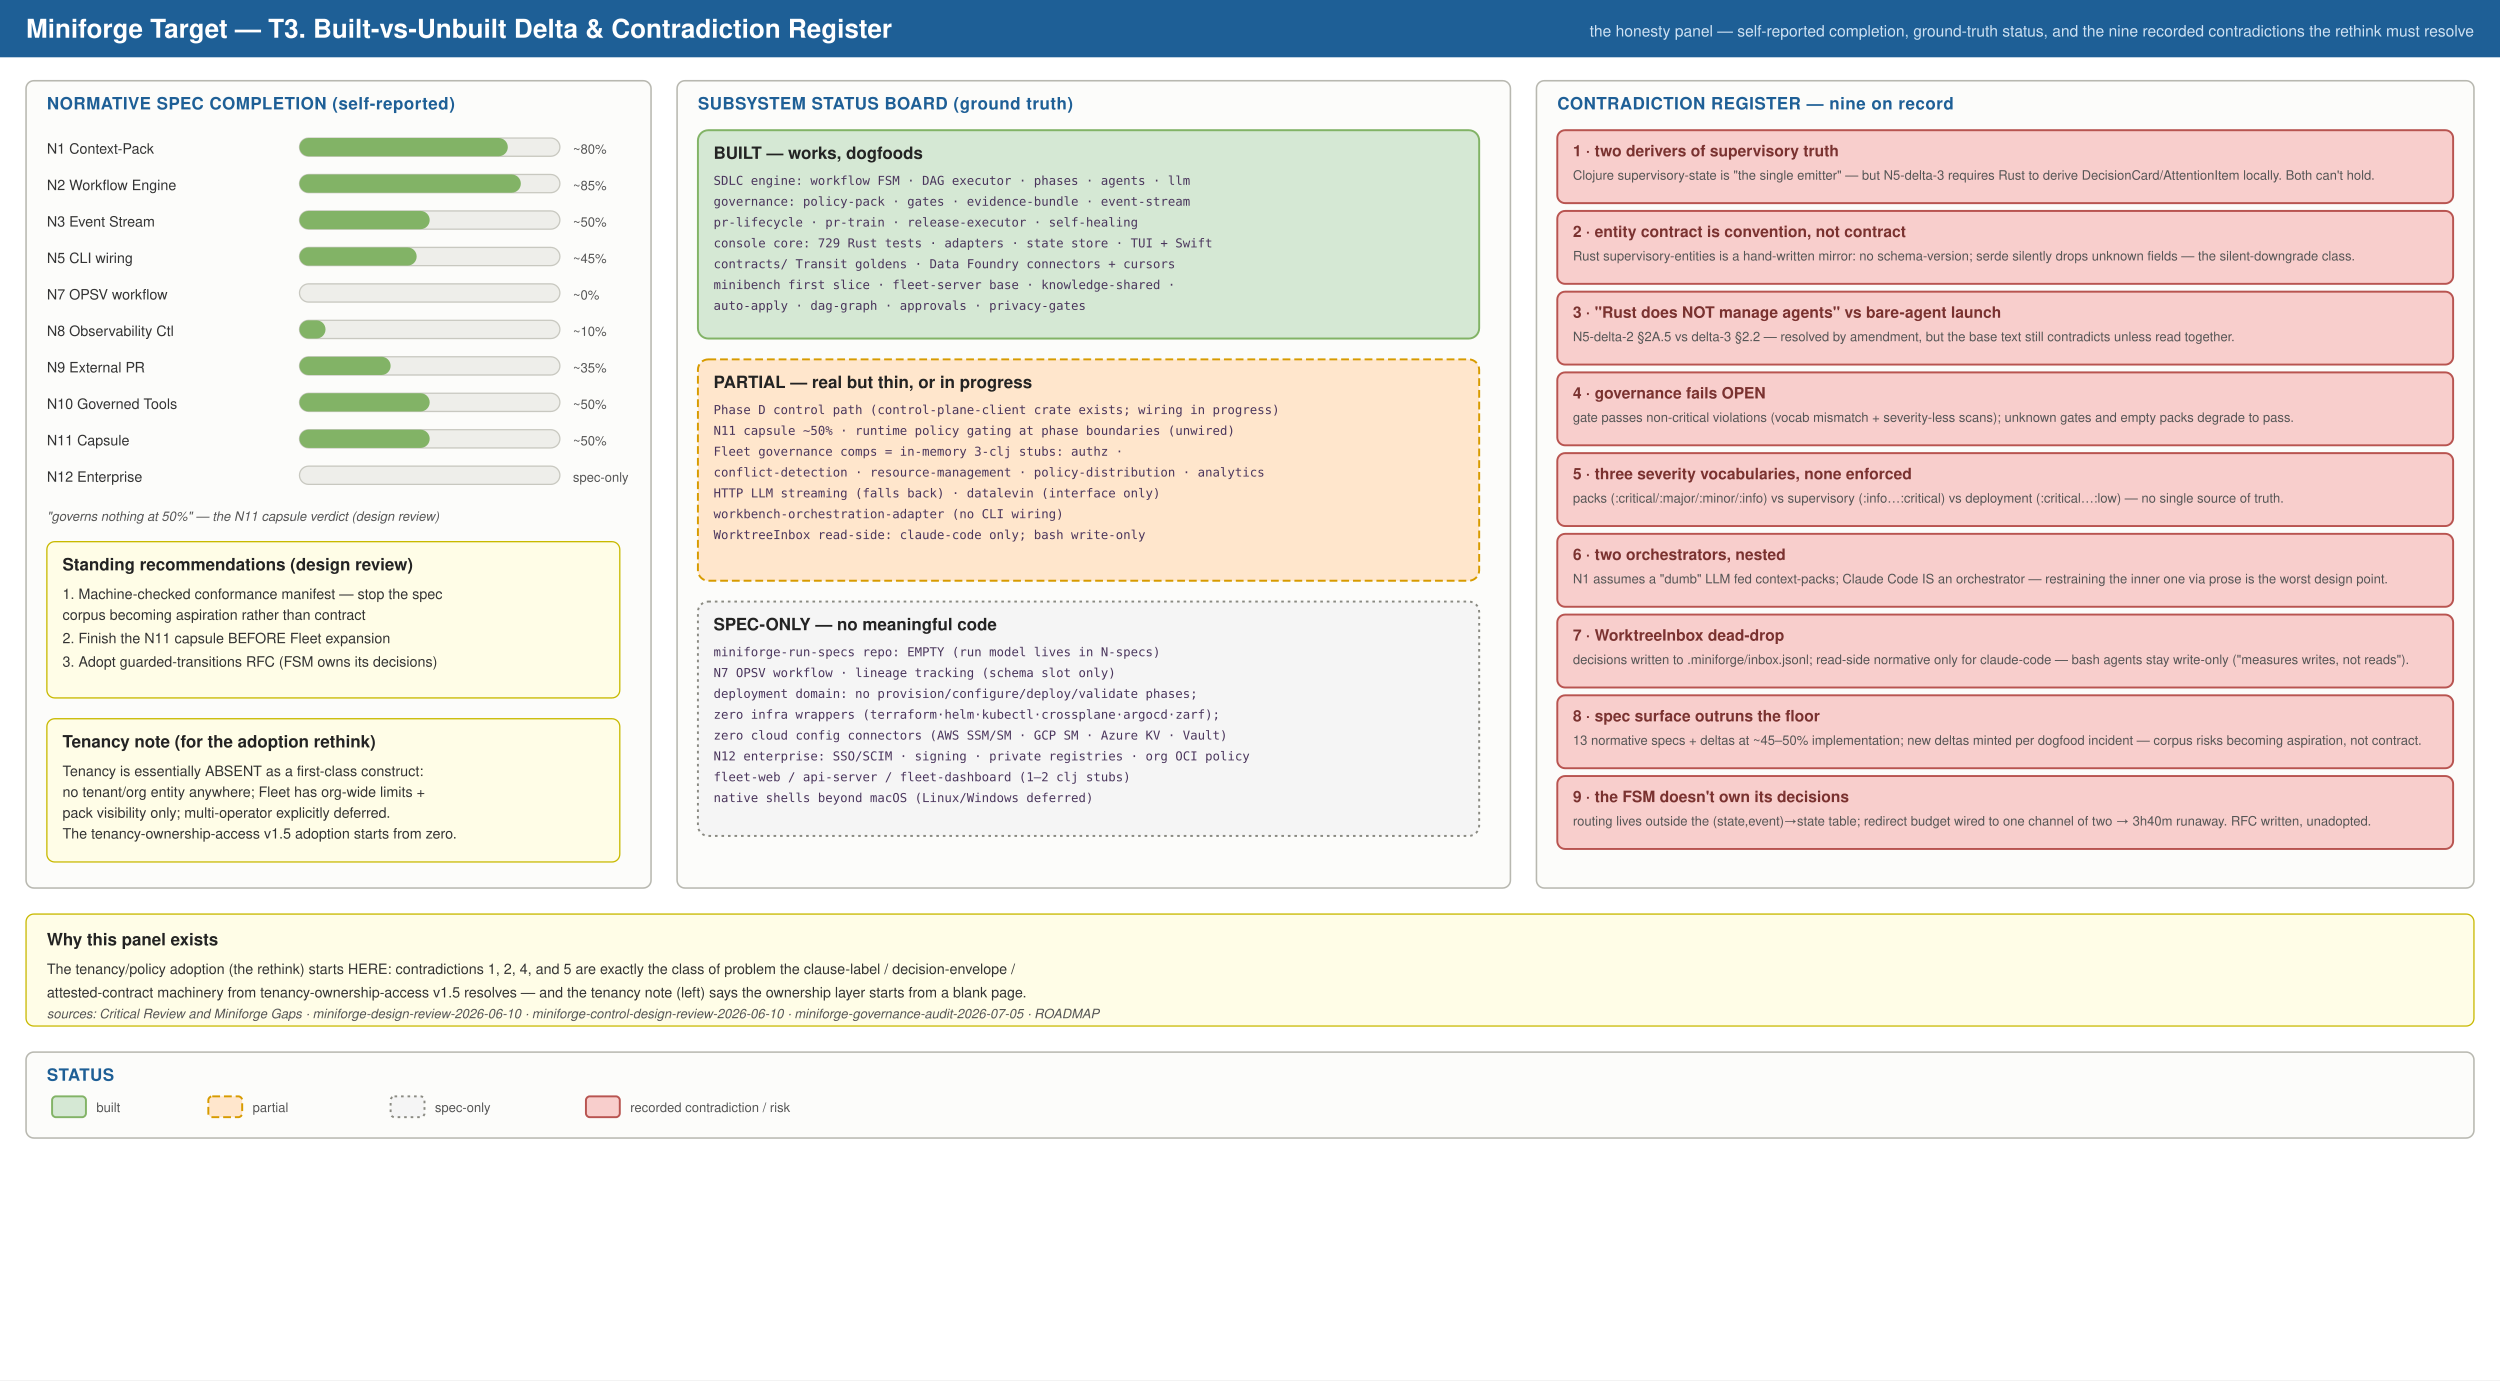
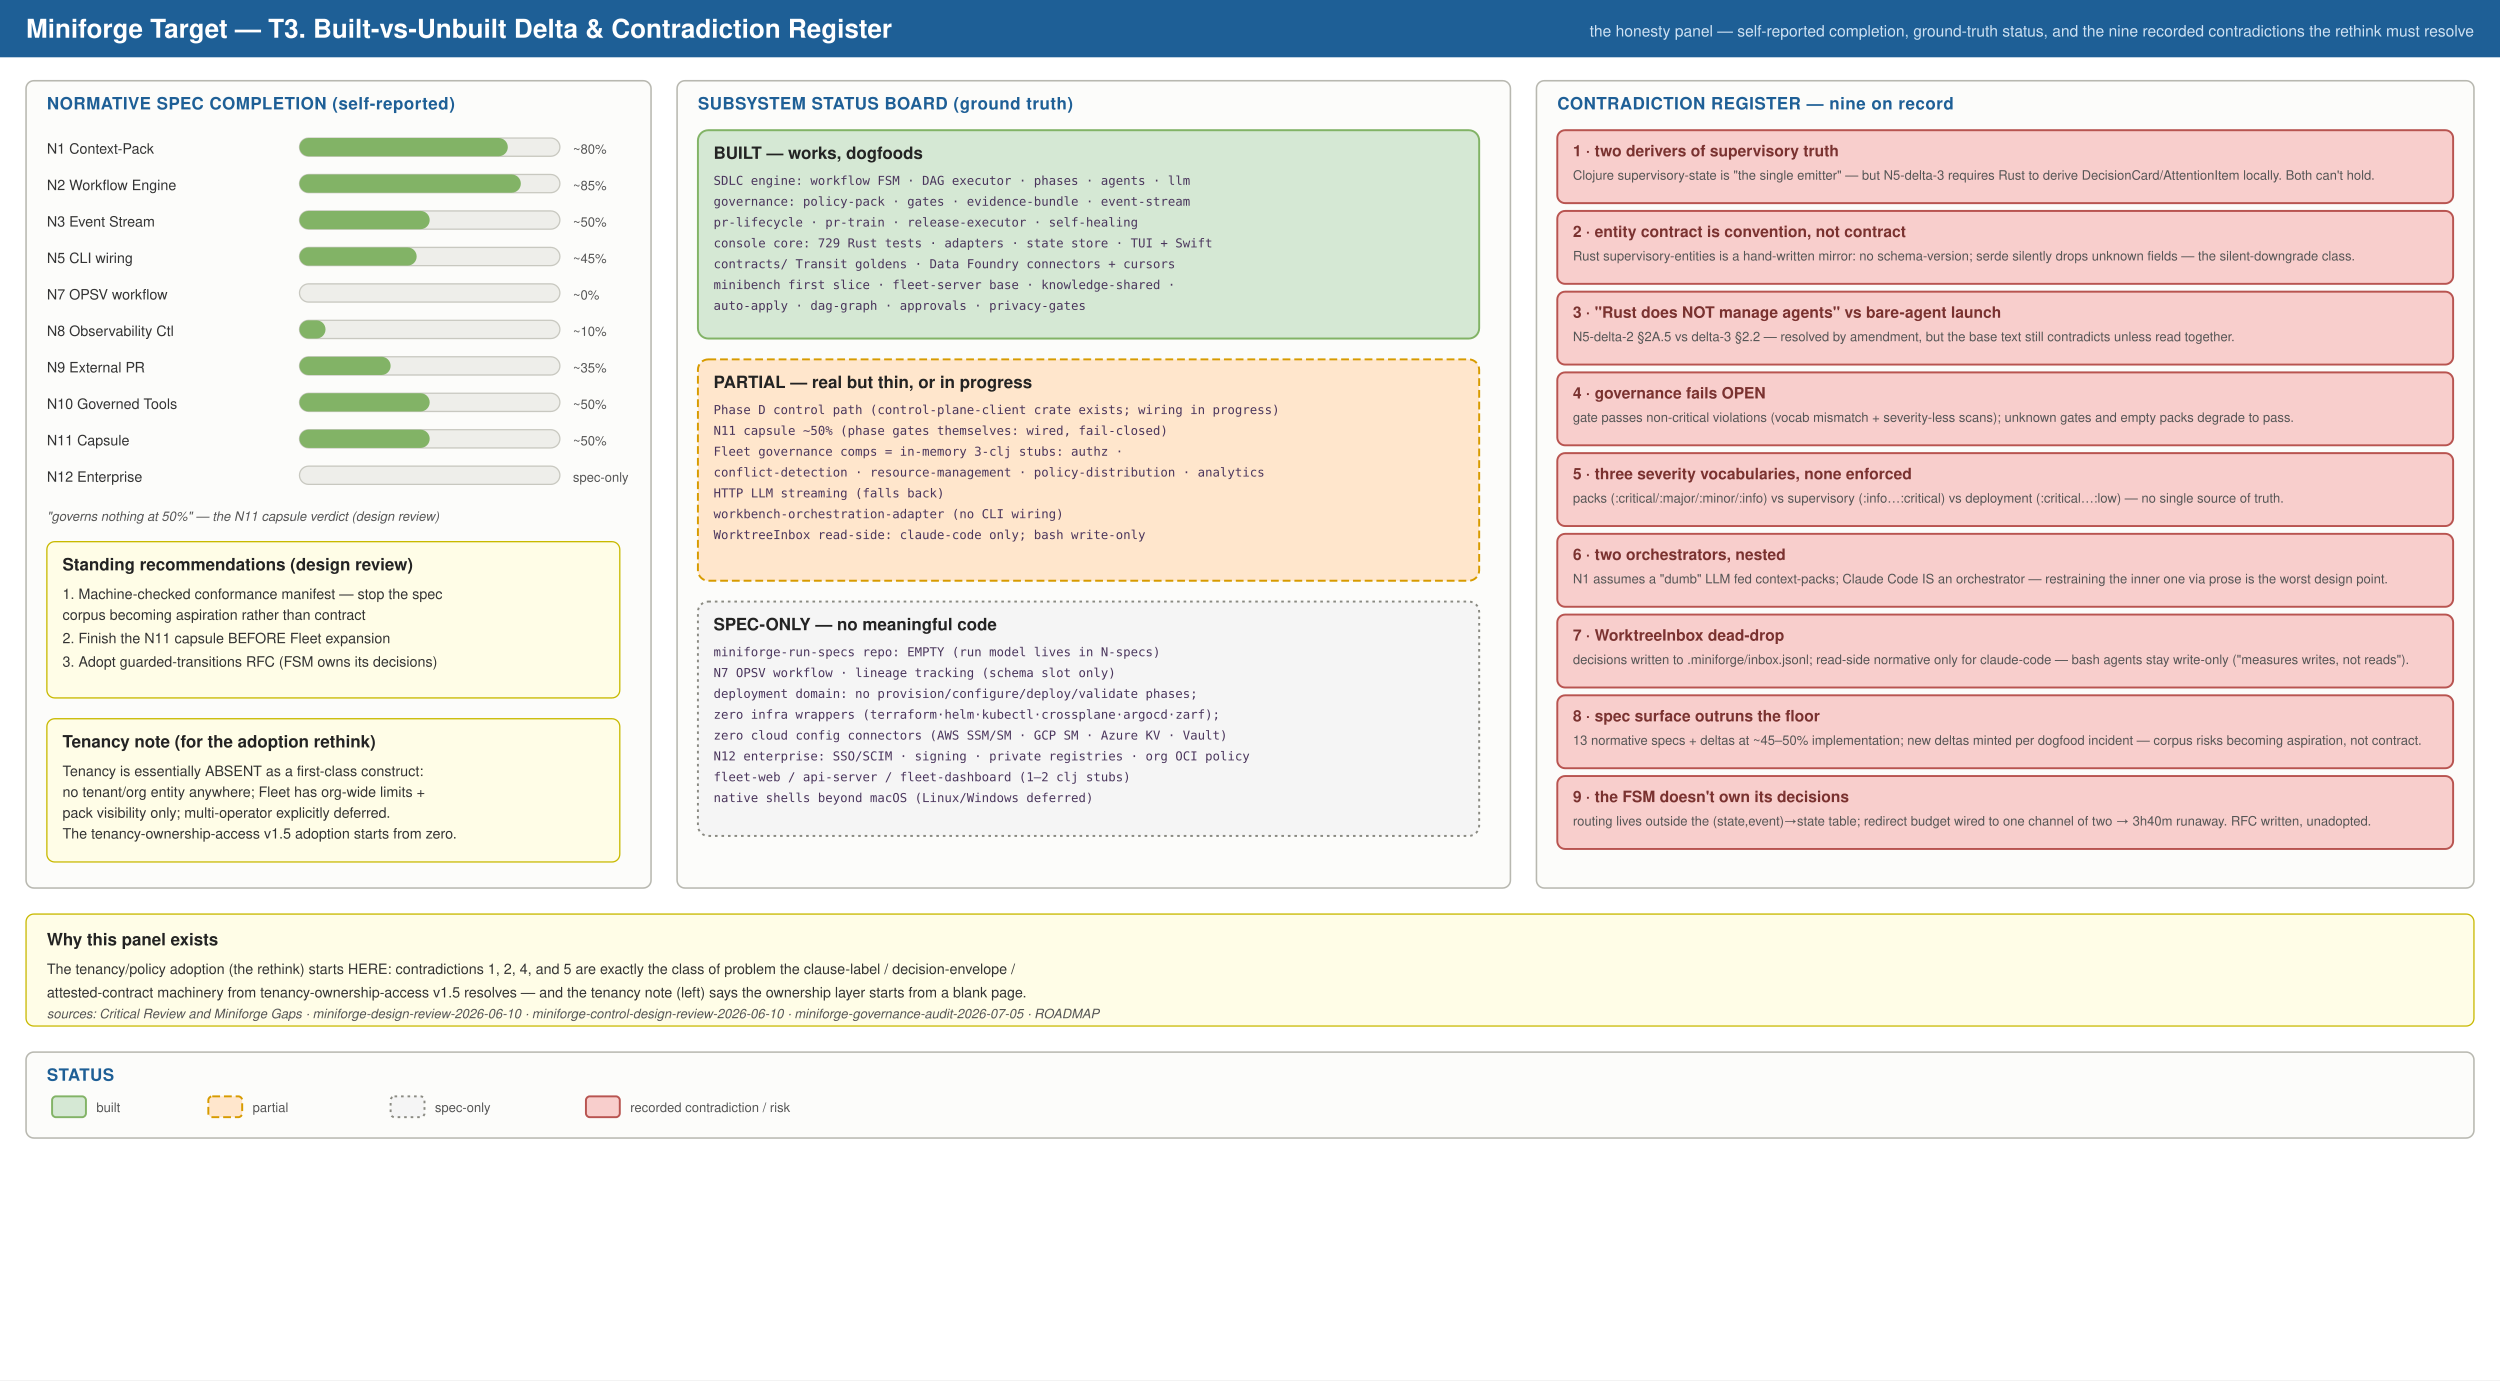
<svg xmlns="http://www.w3.org/2000/svg" viewBox="0 0 1920 1060" font-family="Helvetica, Arial, sans-serif">
  <defs>
    <style>
      .band{fill:#1e5f96;} .bandT{fill:#fff;font-size:20px;font-weight:bold;} .bandS{fill:#cfe2f3;font-size:12px;}
      .zone{fill:#fcfcfa;stroke:#b8b8b0;stroke-width:1.2;} .zoneT{fill:#1e5f96;font-size:13px;font-weight:bold;letter-spacing:.4px;}
      .barBg{fill:#eeeeea;stroke:#c8c8c0;stroke-width:1;} .bar{fill:#82b366;}
      .built{fill:#d5e8d4;stroke:#82b366;stroke-width:1.5;} .part{fill:#ffe6cc;stroke:#d79b00;stroke-width:1.5;stroke-dasharray:6 3;}
      .spec{fill:#f5f5f5;stroke:#8a8a82;stroke-width:1.5;stroke-dasharray:2 3;}
      .risk{fill:#f8cecc;stroke:#b85450;stroke-width:1.5;}
      .h{font-size:13px;font-weight:bold;fill:#232323;} .t{font-size:11px;fill:#333;} .s{font-size:10px;fill:#555;}
      .m{font-family:Menlo,Consolas,monospace;font-size:9.5px;fill:#4a355c;}
      .note{fill:#fffde7;stroke:#c8b900;stroke-width:1;}
      .num{font-size:12px;font-weight:bold;fill:#7a3230;}
    </style>
  </defs>
  <rect width="1920" height="1060" fill="#ffffff" />
  <rect class="band" x="0" y="0" width="1920" height="44" />
  <text class="bandT" x="20" y="29">Miniforge Target — T3. Built-vs-Unbuilt Delta &amp; Contradiction Register</text>
  <text class="bandS" x="1900" y="28" text-anchor="end">the honesty panel — self-reported completion, ground-truth status, and the nine recorded contradictions the rethink must resolve</text>
  <rect class="zone" x="20" y="62" width="480" height="620" rx="6" />
  <text class="zoneT" x="36" y="84">NORMATIVE SPEC COMPLETION (self-reported)</text>
  <g>
    <text class="t" x="36" y="118">N1 Context-Pack</text>
    <rect class="barBg" x="230" y="106" width="200" height="14" rx="7" />
    <rect class="bar" x="230" y="106" width="160" height="14" rx="7" />
    <text class="s" x="440" y="118">~80%</text>
    <text class="t" x="36" y="146">N2 Workflow Engine</text>
    <rect class="barBg" x="230" y="134" width="200" height="14" rx="7" />
    <rect class="bar" x="230" y="134" width="170" height="14" rx="7" />
    <text class="s" x="440" y="146">~85%</text>
    <text class="t" x="36" y="174">N3 Event Stream</text>
    <rect class="barBg" x="230" y="162" width="200" height="14" rx="7" />
    <rect class="bar" x="230" y="162" width="100" height="14" rx="7" />
    <text class="s" x="440" y="174">~50%</text>
    <text class="t" x="36" y="202">N5 CLI wiring</text>
    <rect class="barBg" x="230" y="190" width="200" height="14" rx="7" />
    <rect class="bar" x="230" y="190" width="90" height="14" rx="7" />
    <text class="s" x="440" y="202">~45%</text>
    <text class="t" x="36" y="230">N7 OPSV workflow</text>
    <rect class="barBg" x="230" y="218" width="200" height="14" rx="7" />
    <text class="s" x="440" y="230">~0%</text>
    <text class="t" x="36" y="258">N8 Observability Ctl</text>
    <rect class="barBg" x="230" y="246" width="200" height="14" rx="7" />
    <rect class="bar" x="230" y="246" width="20" height="14" rx="7" />
    <text class="s" x="440" y="258">~10%</text>
    <text class="t" x="36" y="286">N9 External PR</text>
    <rect class="barBg" x="230" y="274" width="200" height="14" rx="7" />
    <rect class="bar" x="230" y="274" width="70" height="14" rx="7" />
    <text class="s" x="440" y="286">~35%</text>
    <text class="t" x="36" y="314">N10 Governed Tools</text>
    <rect class="barBg" x="230" y="302" width="200" height="14" rx="7" />
    <rect class="bar" x="230" y="302" width="100" height="14" rx="7" />
    <text class="s" x="440" y="314">~50%</text>
    <text class="t" x="36" y="342">N11 Capsule</text>
    <rect class="barBg" x="230" y="330" width="200" height="14" rx="7" />
    <rect class="bar" x="230" y="330" width="100" height="14" rx="7" />
    <text class="s" x="440" y="342">~50%</text>
    <text class="t" x="36" y="370">N12 Enterprise</text>
    <rect class="barBg" x="230" y="358" width="200" height="14" rx="7" />
    <text class="s" x="440" y="370">spec-only</text>
  </g>
  <text class="s" x="36" y="400" font-style="italic">"governs nothing at 50%" — the N11 capsule verdict (design review)</text>
  <rect class="note" x="36" y="416" width="440" height="120" rx="6" />
  <text class="h" x="48" y="438">Standing recommendations (design review)</text>
  <text class="t" x="48" y="460">1. Machine-checked conformance manifest — stop the spec</text>
  <text class="t" x="48" y="476">   corpus becoming aspiration rather than contract</text>
  <text class="t" x="48" y="494">2. Finish the N11 capsule BEFORE Fleet expansion</text>
  <text class="t" x="48" y="512">3. Adopt guarded-transitions RFC (FSM owns its decisions)</text>
  <rect class="note" x="36" y="552" width="440" height="110 " rx="6" />
  <text class="h" x="48" y="574">Tenancy note (for the adoption rethink)</text>
  <text class="t" x="48" y="596">Tenancy is essentially ABSENT as a first-class construct:</text>
  <text class="t" x="48" y="612">no tenant/org entity anywhere; Fleet has org-wide limits +</text>
  <text class="t" x="48" y="628">pack visibility only; multi-operator explicitly deferred.</text>
  <text class="t" x="48" y="644">The tenancy-ownership-access v1.5 adoption starts from zero.</text>
  <rect class="zone" x="520" y="62" width="640" height="620" rx="6" />
  <text class="zoneT" x="536" y="84">SUBSYSTEM STATUS BOARD (ground truth)</text>
  <rect class="built" x="536" y="100" width="600" height="160" rx="8" />
  <text class="h" x="548" y="122">BUILT — works, dogfoods</text>
  <text class="m" x="548" y="142">SDLC engine: workflow FSM · DAG executor · phases · agents · llm</text>
  <text class="m" x="548" y="158">governance: policy-pack · gates · evidence-bundle · event-stream</text>
  <text class="m" x="548" y="174">pr-lifecycle · pr-train · release-executor · self-healing</text>
  <text class="m" x="548" y="190">console core: 729 Rust tests · adapters · state store · TUI + Swift</text>
  <text class="m" x="548" y="206">contracts/ Transit goldens · Data Foundry connectors + cursors</text>
  <text class="m" x="548" y="222">minibench first slice · fleet-server base · knowledge-shared ·</text>
  <text class="m" x="548" y="238">auto-apply · dag-graph · approvals · privacy-gates</text>
  <rect class="part" x="536" y="276" width="600" height="170" rx="8" />
  <text class="h" x="548" y="298">PARTIAL — real but thin, or in progress</text>
  <text class="m" x="548" y="318">Phase D control path (control-plane-client crate exists; wiring in progress)</text>
-   <text class="m" x="548" y="334">N11 capsule ~50% · runtime policy gating at phase boundaries (unwired)</text>
+   <text class="m" x="548" y="334">N11 capsule ~50% (phase gates themselves: wired, fail-closed)</text>
  <text class="m" x="548" y="350">Fleet governance comps = in-memory 3-clj stubs: authz ·</text>
  <text class="m" x="548" y="366">conflict-detection · resource-management · policy-distribution · analytics</text>
-   <text class="m" x="548" y="382">HTTP LLM streaming (falls back) · datalevin (interface only)</text>
+   <text class="m" x="548" y="382">HTTP LLM streaming (falls back)</text>
  <text class="m" x="548" y="398">workbench-orchestration-adapter (no CLI wiring)</text>
  <text class="m" x="548" y="414">WorktreeInbox read-side: claude-code only; bash write-only</text>
  <rect class="spec" x="536" y="462" width="600" height="180" rx="8" />
  <text class="h" x="548" y="484">SPEC-ONLY — no meaningful code</text>
  <text class="m" x="548" y="504">miniforge-run-specs repo: EMPTY (run model lives in N-specs)</text>
  <text class="m" x="548" y="520">N7 OPSV workflow · lineage tracking (schema slot only)</text>
  <text class="m" x="548" y="536">deployment domain: no provision/configure/deploy/validate phases;</text>
  <text class="m" x="548" y="552">zero infra wrappers (terraform·helm·kubectl·crossplane·argocd·zarf);</text>
  <text class="m" x="548" y="568">zero cloud config connectors (AWS SSM/SM · GCP SM · Azure KV · Vault)</text>
  <text class="m" x="548" y="584">N12 enterprise: SSO/SCIM · signing · private registries · org OCI policy</text>
  <text class="m" x="548" y="600">fleet-web / api-server / fleet-dashboard (1–2 clj stubs)</text>
  <text class="m" x="548" y="616">native shells beyond macOS (Linux/Windows deferred)</text>
  <rect class="zone" x="1180" y="62" width="720" height="620" rx="6" />
  <text class="zoneT" x="1196" y="84">CONTRADICTION REGISTER — nine on record</text>
  <rect class="risk" x="1196" y="100" width="688" height="56" rx="6" />
  <text class="num" x="1208" y="120">1 · two derivers of supervisory truth</text>
  <text class="s" x="1208" y="138">Clojure supervisory-state is "the single emitter" — but N5-delta-3 requires Rust to derive DecisionCard/AttentionItem locally. Both can't hold.</text>
  <rect class="risk" x="1196" y="162" width="688" height="56" rx="6" />
  <text class="num" x="1208" y="182">2 · entity contract is convention, not contract</text>
  <text class="s" x="1208" y="200">Rust supervisory-entities is a hand-written mirror: no schema-version; serde silently drops unknown fields — the silent-downgrade class.</text>
  <rect class="risk" x="1196" y="224" width="688" height="56" rx="6" />
  <text class="num" x="1208" y="244">3 · "Rust does NOT manage agents" vs bare-agent launch</text>
  <text class="s" x="1208" y="262">N5-delta-2 §2A.5 vs delta-3 §2.2 — resolved by amendment, but the base text still contradicts unless read together.</text>
  <rect class="risk" x="1196" y="286" width="688" height="56" rx="6" />
  <text class="num" x="1208" y="306">4 · governance fails OPEN</text>
  <text class="s" x="1208" y="324">gate passes non-critical violations (vocab mismatch + severity-less scans); unknown gates and empty packs degrade to pass.</text>
  <rect class="risk" x="1196" y="348" width="688" height="56" rx="6" />
  <text class="num" x="1208" y="368">5 · three severity vocabularies, none enforced</text>
  <text class="s" x="1208" y="386">packs (:critical/:major/:minor/:info) vs supervisory (:info…:critical) vs deployment (:critical…:low) — no single source of truth.</text>
  <rect class="risk" x="1196" y="410" width="688" height="56" rx="6" />
  <text class="num" x="1208" y="430">6 · two orchestrators, nested</text>
  <text class="s" x="1208" y="448">N1 assumes a "dumb" LLM fed context-packs; Claude Code IS an orchestrator — restraining the inner one via prose is the worst design point.</text>
  <rect class="risk" x="1196" y="472" width="688" height="56" rx="6" />
  <text class="num" x="1208" y="492">7 · WorktreeInbox dead-drop</text>
  <text class="s" x="1208" y="510">decisions written to .miniforge/inbox.jsonl; read-side normative only for claude-code — bash agents stay write-only ("measures writes, not reads").</text>
  <rect class="risk" x="1196" y="534" width="688" height="56" rx="6" />
  <text class="num" x="1208" y="554">8 · spec surface outruns the floor</text>
  <text class="s" x="1208" y="572">13 normative specs + deltas at ~45–50% implementation; new deltas minted per dogfood incident — corpus risks becoming aspiration, not contract.</text>
  <rect class="risk" x="1196" y="596" width="688" height="56" rx="6" />
  <text class="num" x="1208" y="616">9 · the FSM doesn't own its decisions</text>
  <text class="s" x="1208" y="634">routing lives outside the (state,event)→state table; redirect budget wired to one channel of two → 3h40m runaway. RFC written, unadopted.</text>
  <rect class="note" x="20" y="702" width="1880" height="86" rx="6" />
  <text class="h" x="36" y="726">Why this panel exists</text>
  <text class="t" x="36" y="748">The tenancy/policy adoption (the rethink) starts HERE: contradictions 1, 2, 4, and 5 are exactly the class of problem the clause-label / decision-envelope /</text>
  <text class="t" x="36" y="766">attested-contract machinery from tenancy-ownership-access v1.5 resolves — and the tenancy note (left) says the ownership layer starts from a blank page.</text>
  <text class="s" x="36" y="782" font-style="italic">sources: Critical Review and Miniforge Gaps · miniforge-design-review-2026-06-10 · miniforge-control-design-review-2026-06-10 · miniforge-governance-audit-2026-07-05 · ROADMAP</text>
  <rect class="zone" x="20" y="808" width="1880" height="66" rx="6" />
  <text class="zoneT" x="36" y="830">STATUS</text>
  <rect class="built" x="40" y="842" width="26" height="16" rx="3" />
  <text class="s" x="74" y="854">built</text>
  <rect class="part" x="160" y="842" width="26" height="16" rx="3" />
  <text class="s" x="194" y="854">partial</text>
  <rect class="spec" x="300" y="842" width="26" height="16" rx="3" />
  <text class="s" x="334" y="854">spec-only</text>
  <rect class="risk" x="450" y="842" width="26" height="16" rx="3" />
  <text class="s" x="484" y="854">recorded contradiction / risk</text>
</svg>
